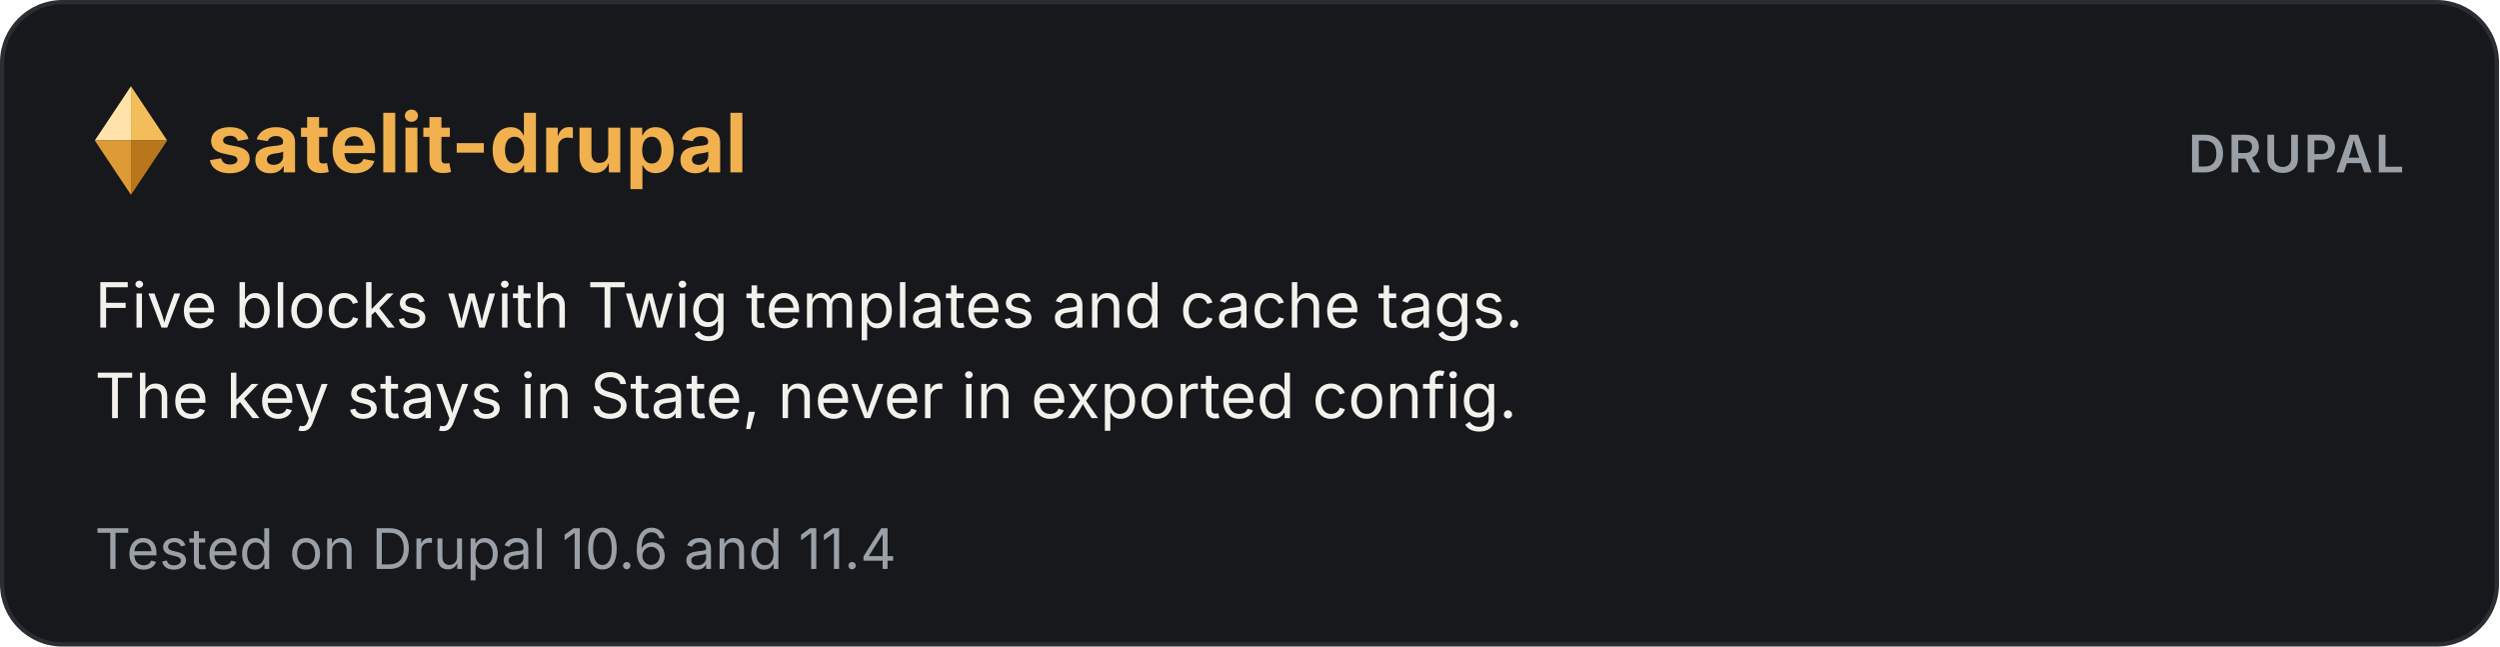
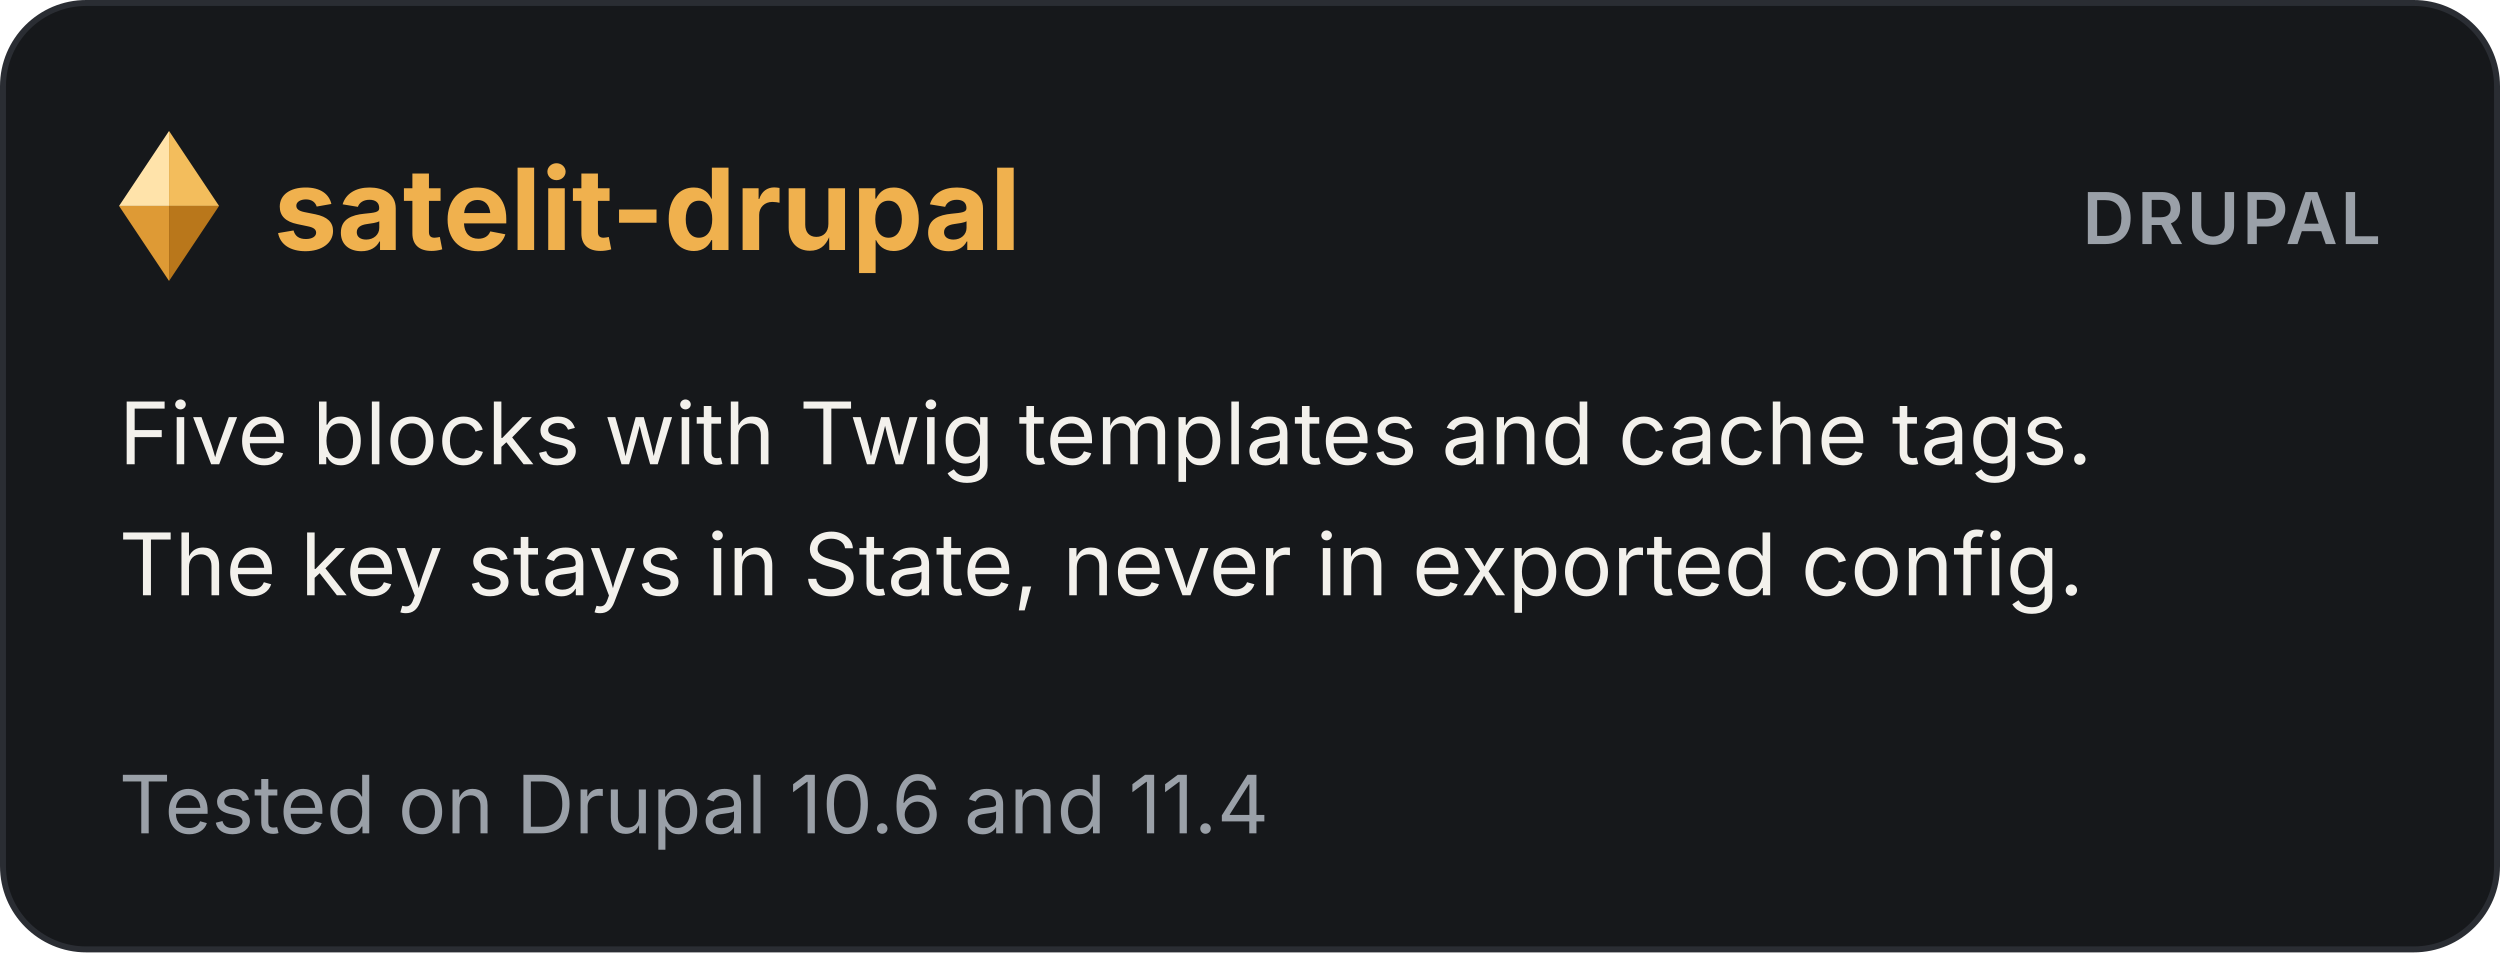
- <svg xmlns="http://www.w3.org/2000/svg" width="580" height="150" viewBox="0 0 580 150" role="img" aria-label="satelit-drupal: Five blocks with Twig templates and cache tags. The key stays in State, never in exported config.">
-   <style>.n{font:700 19px -apple-system,BlinkMacSystemFont,'Segoe UI',Inter,Helvetica,Arial,sans-serif;fill:#F0B14E}.d{font:400 14.5px -apple-system,BlinkMacSystemFont,'Segoe UI',Inter,Helvetica,Arial,sans-serif;fill:#F3F1EC}.m{font:400 13px -apple-system,BlinkMacSystemFont,'Segoe UI',Inter,Helvetica,Arial,sans-serif;fill:#9AA0A8}.tag{font:600 12px -apple-system,BlinkMacSystemFont,'Segoe UI',Inter,Helvetica,Arial,sans-serif;fill:#9AA0A8;letter-spacing:.5px}
- .b{transition:none}.edge{stroke:#F0B14E;stroke-opacity:0;animation:e 5s ease-in-out infinite 1.6s}@keyframes e{0%,70%,100%{stroke-opacity:0}85%{stroke-opacity:.6}}@media (prefers-reduced-motion:reduce){*{animation:none!important}}</style>
-   <rect x=".5" y=".5" width="579" height="149" rx="14" fill="#16181B" stroke="#2A2D33" />
-   <rect x=".5" y=".5" width="579" height="149" rx="14" fill="none" class="edge" stroke-width="1.5" />
-   <g transform="translate(22 20) scale(0.42)" class="">
+ <svg xmlns="http://www.w3.org/2000/svg" width="420" height="160" viewBox="0 0 420 160" role="img" aria-label="satelit-drupal: Five blocks with Twig templates and cache tags. The key stays in State, never in exported config.">
+   <style>.n{font:700 19px -apple-system,BlinkMacSystemFont,'Segoe UI',Inter,Helvetica,Arial,sans-serif;fill:#F0B14E}.d{font:400 14.5px -apple-system,BlinkMacSystemFont,'Segoe UI',Inter,Helvetica,Arial,sans-serif;fill:#F3F1EC}.m{font:400 13.5px -apple-system,BlinkMacSystemFont,'Segoe UI',Inter,Helvetica,Arial,sans-serif;fill:#9AA0A8}.tag{font:600 12px -apple-system,BlinkMacSystemFont,'Segoe UI',Inter,Helvetica,Arial,sans-serif;fill:#9AA0A8;letter-spacing:.5px}
+ .edge{stroke:#F0B14E;stroke-opacity:0;animation:e 5s ease-in-out infinite 1.6s}@keyframes e{0%,70%,100%{stroke-opacity:0}85%{stroke-opacity:.6}}@media (prefers-reduced-motion:reduce){*{animation:none!important}}</style>
+   <rect x=".5" y=".5" width="419" height="159" rx="14" fill="#16181B" stroke="#2A2D33" />
+   <rect x=".5" y=".5" width="419" height="159" rx="14" fill="none" class="edge" stroke-width="1.5" />
+   <g transform="translate(20 22) scale(0.42)" class="">
    <path d="M0 30L20 0L20 30Z" fill="#FFE3AA" />
    <path d="M20 0L40 30L20 30Z" fill="#F3BD5C" />
    <path d="M0 30L20 60L20 30Z" fill="#DE9A35" />
    <path d="M20 60L40 30L20 30Z" fill="#B9771B" />
  </g>
-   <text x="48" y="40" class="n">satelit-drupal</text>
-   <text x="558" y="40" class="tag" text-anchor="end">DRUPAL</text>
-   <text x="22" y="76" class="d">Five blocks with Twig templates and cache tags.</text>
-   <text x="22" y="97" class="d">The key stays in State, never in exported config.</text>
-   <text x="22" y="132" class="m">Tested on Drupal 10.6 and 11.4</text>
+   <text x="46" y="42" class="n">satelit-drupal</text>
+   <text x="400" y="41" class="tag" text-anchor="end">DRUPAL</text>
+   <text x="20" y="78" class="d">Five blocks with Twig templates and cache tags.</text>
+   <text x="20" y="100" class="d">The key stays in State, never in exported config.</text>
+   <text x="20" y="140" class="m">Tested on Drupal 10.6 and 11.4</text>
</svg>
